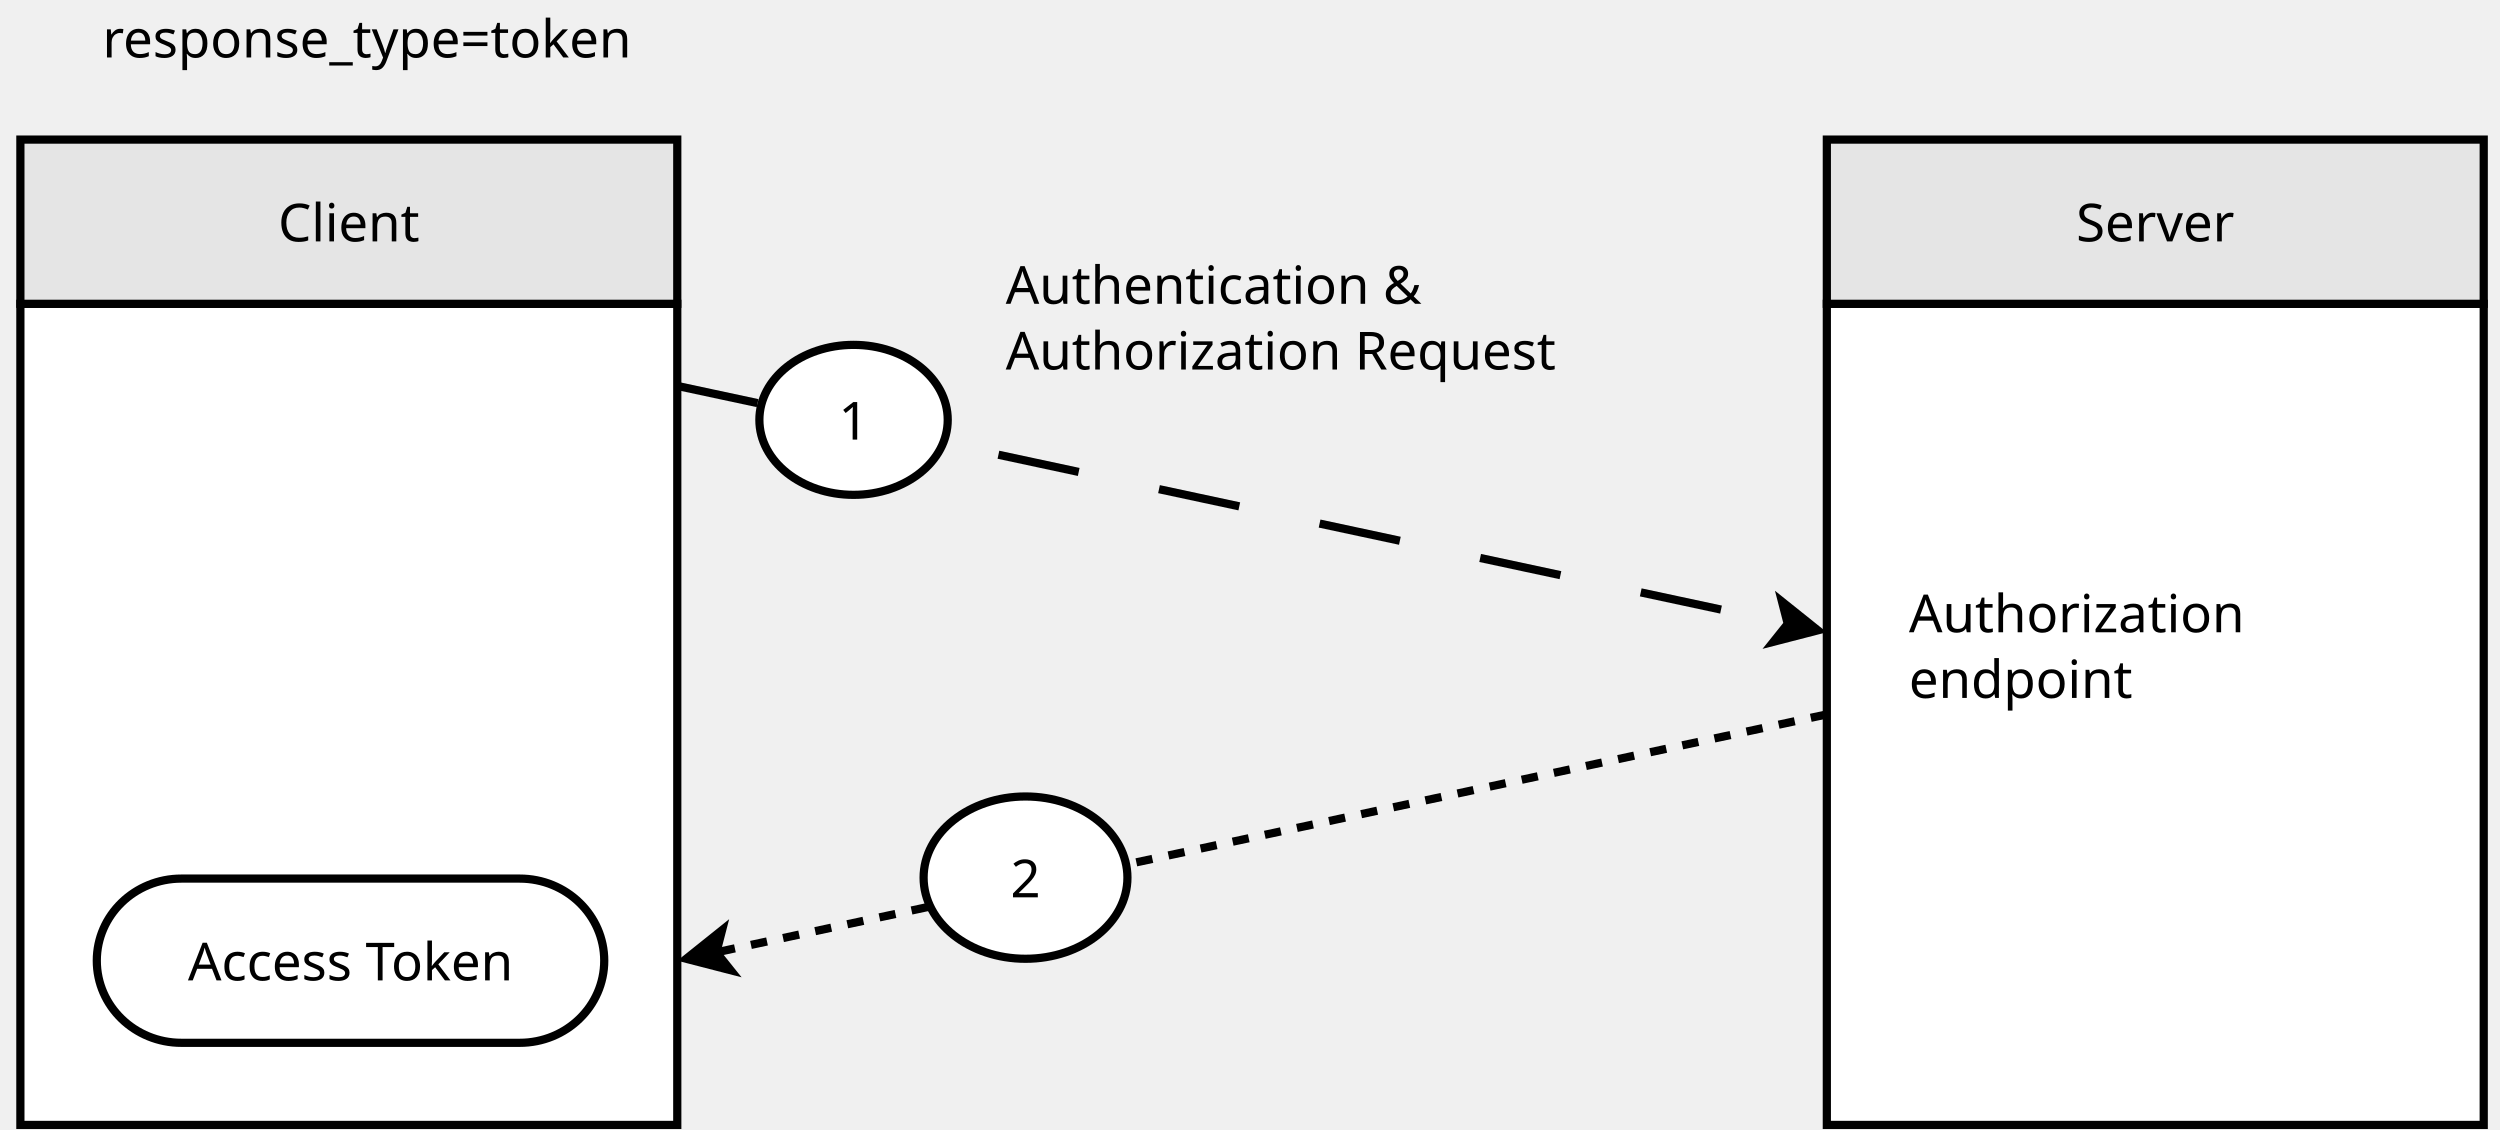
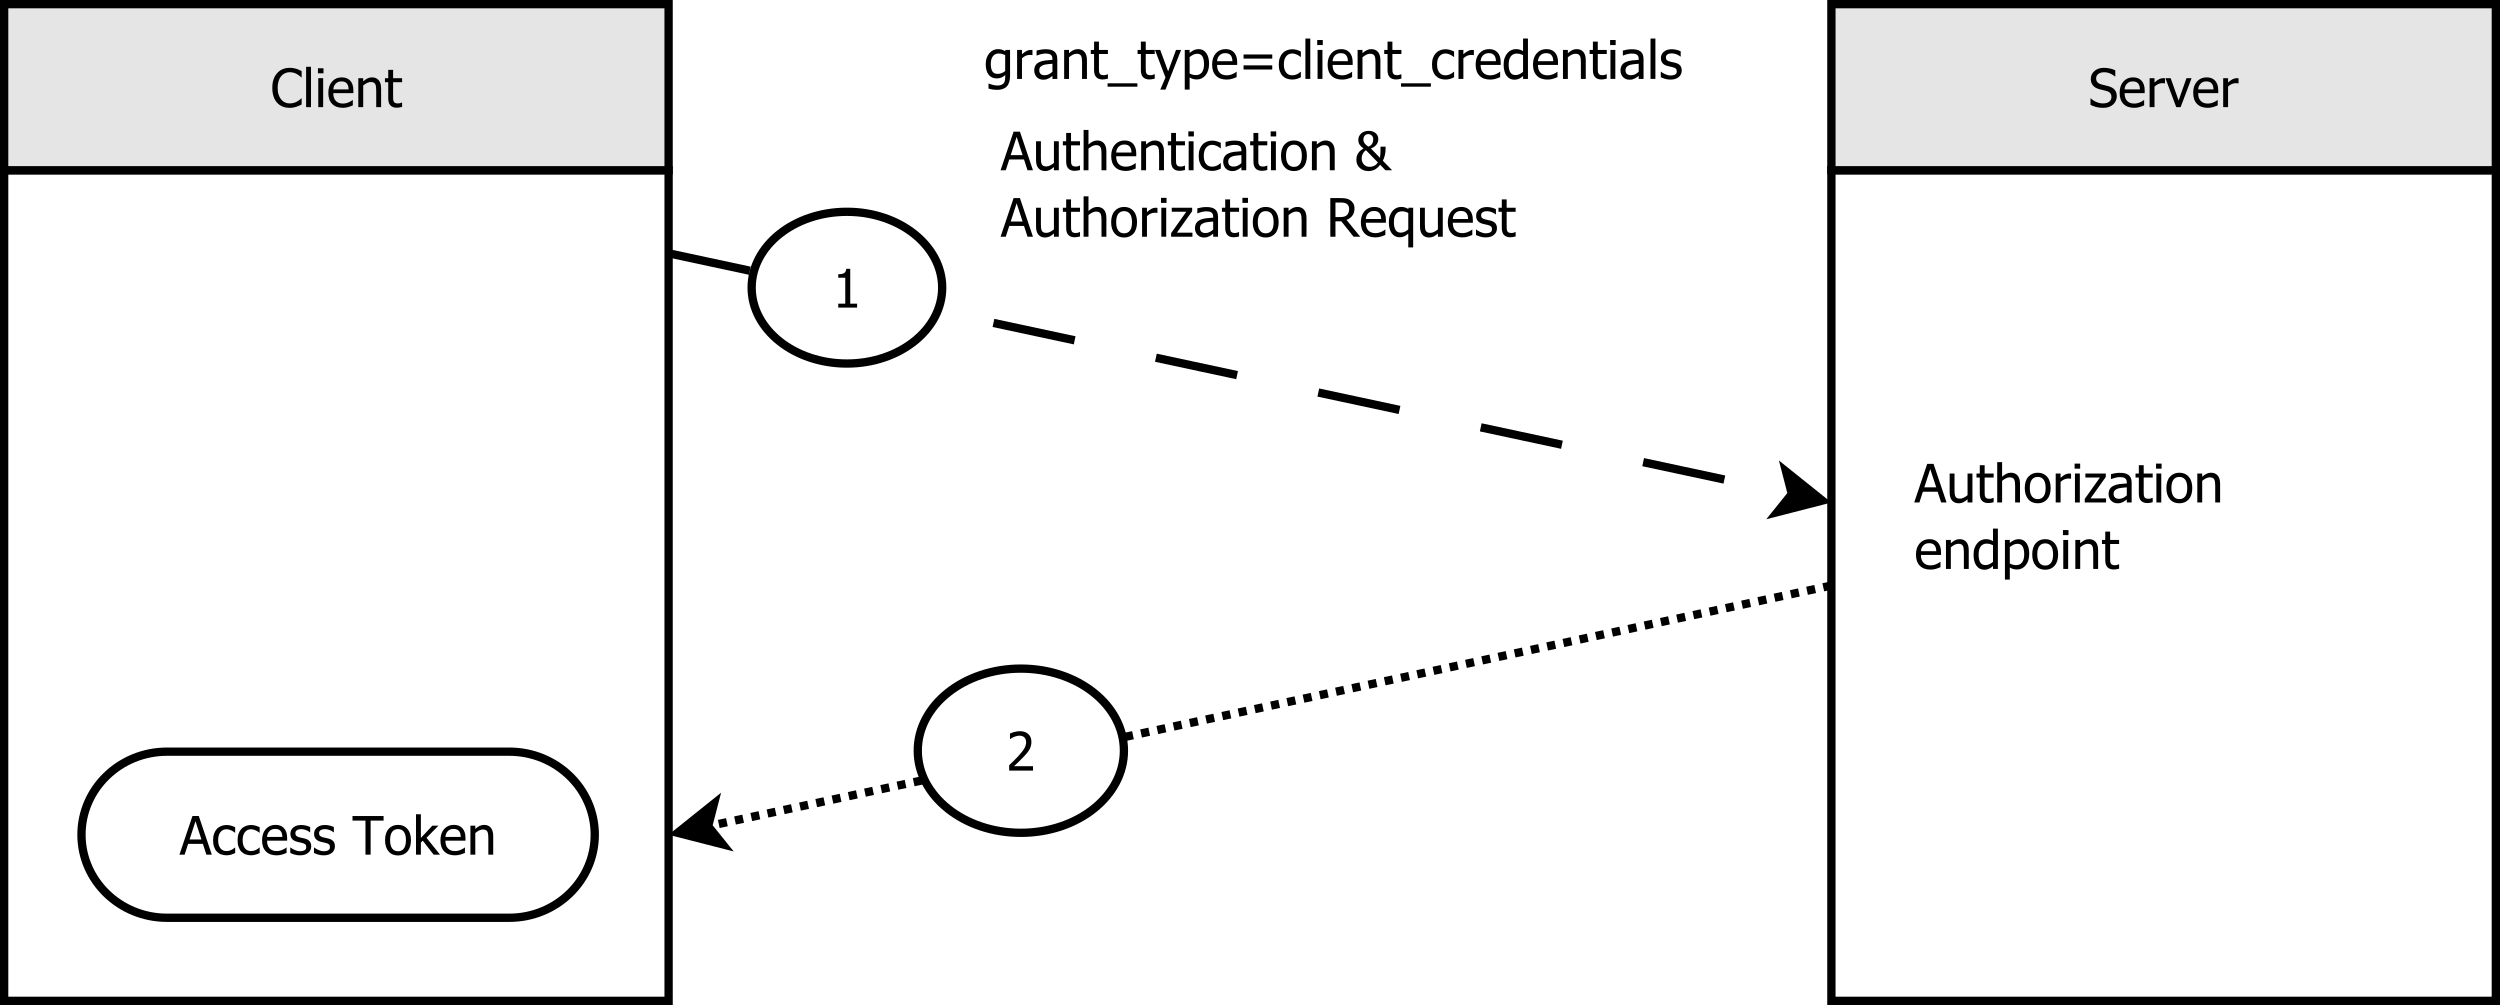
- <svg xmlns="http://www.w3.org/2000/svg" width="31cm" height="14cm" viewBox="-2 46 603 275">
-   <g>
-     <rect style="fill: #ffffff" x="440" y="120" width="160" height="200" />
-     <rect style="fill: none; fill-opacity:0; stroke-width: 2; stroke: #000000" x="440" y="120" width="160" height="200" />
+ <svg xmlns="http://www.w3.org/2000/svg" xmlns:xlink="http://www.w3.org/1999/xlink" width="602pt" height="242pt" viewBox="0 0 602 242" version="1.1">
+   <defs>
+     <g>
+       <symbol overflow="visible" id="glyph0-0">
+         <path style="stroke:none;" d="M 4.578 0.168 C 3.969 0.164 3.41 0.066 2.902 -0.137 C 2.387 -0.34 1.949 -0.645 1.582 -1.051 C 1.207 -1.449 0.918 -1.953 0.719 -2.562 C 0.512 -3.164 0.41 -3.859 0.414 -4.641 C 0.41 -5.418 0.508 -6.094 0.707 -6.676 C 0.902 -7.254 1.191 -7.758 1.574 -8.188 C 1.941 -8.602 2.379 -8.922 2.891 -9.141 C 3.395 -9.359 3.965 -9.469 4.598 -9.469 C 4.906 -9.469 5.199 -9.445 5.473 -9.398 C 5.746 -9.352 6 -9.293 6.234 -9.227 C 6.434 -9.16 6.637 -9.082 6.848 -8.992 C 7.055 -8.895 7.262 -8.793 7.473 -8.684 L 7.473 -7.191 L 7.371 -7.191 C 7.262 -7.285 7.121 -7.406 6.949 -7.551 C 6.777 -7.691 6.57 -7.832 6.328 -7.969 C 6.09 -8.098 5.828 -8.203 5.551 -8.289 C 5.27 -8.371 4.949 -8.414 4.586 -8.414 C 4.188 -8.414 3.812 -8.332 3.461 -8.168 C 3.105 -8.004 2.797 -7.766 2.531 -7.453 C 2.266 -7.133 2.059 -6.734 1.918 -6.258 C 1.77 -5.777 1.699 -5.238 1.699 -4.641 C 1.699 -4 1.773 -3.449 1.93 -2.992 C 2.078 -2.531 2.289 -2.145 2.562 -1.832 C 2.816 -1.52 3.121 -1.285 3.473 -1.133 C 3.82 -0.973 4.191 -0.895 4.586 -0.898 C 4.941 -0.895 5.273 -0.938 5.578 -1.027 C 5.883 -1.113 6.152 -1.227 6.391 -1.363 C 6.617 -1.488 6.816 -1.621 6.984 -1.758 C 7.148 -1.891 7.277 -2.004 7.379 -2.105 L 7.473 -2.105 L 7.473 -0.633 C 7.262 -0.535 7.07 -0.441 6.891 -0.355 C 6.711 -0.266 6.492 -0.18 6.234 -0.102 C 5.961 -0.012 5.707 0.051 5.48 0.098 C 5.246 0.141 4.945 0.164 4.578 0.168 Z M 4.578 0.168 " />
+       </symbol>
+       <symbol overflow="visible" id="glyph0-1">
+         <path style="stroke:none;" d="M 2.051 0 L 0.875 0 L 0.875 -9.719 L 2.051 -9.719 Z M 2.051 0 " />
+       </symbol>
+       <symbol overflow="visible" id="glyph0-2">
+         <path style="stroke:none;" d="M 2.051 0 L 0.875 0 L 0.875 -6.977 L 2.051 -6.977 Z M 2.129 -8.145 L 0.793 -8.145 L 0.793 -9.363 L 2.129 -9.363 Z M 2.129 -8.145 " />
+       </symbol>
+       <symbol overflow="visible" id="glyph0-3">
+         <path style="stroke:none;" d="M 3.879 0.164 C 2.766 0.164 1.902 -0.148 1.289 -0.777 C 0.672 -1.402 0.363 -2.293 0.367 -3.449 C 0.363 -4.582 0.66 -5.484 1.262 -6.16 C 1.855 -6.832 2.637 -7.172 3.598 -7.172 C 4.027 -7.172 4.41 -7.109 4.746 -6.984 C 5.078 -6.859 5.367 -6.664 5.621 -6.398 C 5.867 -6.129 6.059 -5.801 6.195 -5.418 C 6.328 -5.031 6.398 -4.559 6.398 -4.004 L 6.398 -3.367 L 1.562 -3.367 C 1.559 -2.551 1.762 -1.93 2.172 -1.504 C 2.578 -1.074 3.145 -0.859 3.867 -0.863 C 4.125 -0.859 4.375 -0.891 4.625 -0.949 C 4.867 -1.004 5.094 -1.078 5.297 -1.176 C 5.508 -1.266 5.688 -1.355 5.836 -1.449 C 5.98 -1.535 6.098 -1.621 6.195 -1.707 L 6.266 -1.707 L 6.266 -0.426 C 6.125 -0.367 5.953 -0.301 5.75 -0.223 C 5.543 -0.141 5.363 -0.074 5.203 -0.031 C 4.973 0.031 4.766 0.074 4.582 0.113 C 4.395 0.145 4.16 0.164 3.879 0.164 Z M 5.254 -4.266 C 5.242 -4.582 5.203 -4.855 5.141 -5.086 C 5.07 -5.312 4.977 -5.504 4.855 -5.664 C 4.715 -5.84 4.539 -5.973 4.324 -6.066 C 4.109 -6.152 3.844 -6.199 3.531 -6.203 C 3.215 -6.199 2.949 -6.152 2.734 -6.062 C 2.512 -5.965 2.312 -5.828 2.137 -5.652 C 1.961 -5.469 1.828 -5.266 1.734 -5.043 C 1.641 -4.82 1.582 -4.562 1.562 -4.266 Z M 5.254 -4.266 " />
+       </symbol>
+       <symbol overflow="visible" id="glyph0-4">
+         <path style="stroke:none;" d="M 6.336 0 L 5.16 0 L 5.16 -3.973 C 5.156 -4.293 5.141 -4.59 5.113 -4.867 C 5.078 -5.145 5.02 -5.367 4.934 -5.535 C 4.84 -5.707 4.707 -5.836 4.535 -5.926 C 4.363 -6.008 4.129 -6.051 3.836 -6.055 C 3.543 -6.051 3.242 -5.973 2.934 -5.82 C 2.621 -5.66 2.316 -5.457 2.023 -5.211 L 2.023 0 L 0.848 0 L 0.848 -6.977 L 2.023 -6.977 L 2.023 -6.203 C 2.367 -6.512 2.715 -6.75 3.059 -6.922 C 3.402 -7.086 3.762 -7.172 4.141 -7.172 C 4.824 -7.172 5.363 -6.945 5.754 -6.492 C 6.141 -6.039 6.332 -5.383 6.336 -4.527 Z M 6.336 0 " />
+       </symbol>
+       <symbol overflow="visible" id="glyph0-5">
+         <path style="stroke:none;" d="M 2.961 0.137 C 2.316 0.133 1.816 -0.047 1.461 -0.41 C 1.102 -0.773 0.926 -1.348 0.926 -2.137 L 0.926 -6.004 L 0.133 -6.004 L 0.133 -6.977 L 0.926 -6.977 L 0.926 -8.984 L 2.098 -8.984 L 2.098 -6.977 L 4.262 -6.977 L 4.262 -6.004 L 2.098 -6.004 L 2.098 -2.688 C 2.098 -2.332 2.102 -2.059 2.117 -1.867 C 2.125 -1.676 2.176 -1.496 2.262 -1.332 C 2.332 -1.184 2.445 -1.074 2.605 -1.004 C 2.762 -0.926 2.977 -0.891 3.25 -0.895 C 3.438 -0.891 3.621 -0.918 3.805 -0.977 C 3.98 -1.031 4.109 -1.078 4.191 -1.117 L 4.262 -1.117 L 4.262 -0.062 C 4.035 0 3.812 0.047 3.59 0.082 C 3.359 0.117 3.148 0.133 2.961 0.137 Z M 2.961 0.137 " />
+       </symbol>
+       <symbol overflow="visible" id="glyph0-6">
+         <path style="stroke:none;" d="M -0.062 0 L 3.074 -9.301 L 4.598 -9.301 L 7.734 0 L 6.426 0 L 5.586 -2.598 L 2.031 -2.598 L 1.188 0 Z M 5.242 -3.652 L 3.805 -8.039 L 2.375 -3.652 Z M 5.242 -3.652 " />
+       </symbol>
+       <symbol overflow="visible" id="glyph0-7">
+         <path style="stroke:none;" d="M 6.285 0 L 5.109 0 L 5.109 -0.773 C 4.746 -0.457 4.402 -0.215 4.078 -0.051 C 3.75 0.113 3.387 0.191 2.992 0.195 C 2.684 0.191 2.398 0.141 2.133 0.043 C 1.863 -0.059 1.629 -0.211 1.43 -0.43 C 1.227 -0.641 1.07 -0.914 0.965 -1.246 C 0.852 -1.574 0.797 -1.977 0.801 -2.449 L 0.801 -6.977 L 1.973 -6.977 L 1.973 -3.004 C 1.969 -2.633 1.98 -2.324 2.012 -2.082 C 2.035 -1.836 2.098 -1.625 2.199 -1.441 C 2.293 -1.262 2.426 -1.129 2.59 -1.051 C 2.754 -0.965 2.988 -0.926 3.297 -0.926 C 3.582 -0.926 3.887 -1.004 4.215 -1.168 C 4.535 -1.324 4.836 -1.527 5.109 -1.77 L 5.109 -6.977 L 6.285 -6.977 Z M 6.285 0 " />
+       </symbol>
+       <symbol overflow="visible" id="glyph0-8">
+         <path style="stroke:none;" d="M 6.336 0 L 5.16 0 L 5.16 -3.973 C 5.156 -4.293 5.141 -4.59 5.113 -4.867 C 5.078 -5.145 5.02 -5.367 4.934 -5.535 C 4.84 -5.707 4.707 -5.836 4.535 -5.926 C 4.363 -6.008 4.129 -6.051 3.836 -6.055 C 3.543 -6.051 3.242 -5.973 2.934 -5.82 C 2.621 -5.66 2.316 -5.457 2.023 -5.211 L 2.023 0 L 0.848 0 L 0.848 -9.719 L 2.023 -9.719 L 2.023 -6.203 C 2.367 -6.512 2.715 -6.75 3.059 -6.922 C 3.402 -7.086 3.762 -7.172 4.141 -7.172 C 4.824 -7.172 5.363 -6.945 5.754 -6.492 C 6.141 -6.039 6.332 -5.383 6.336 -4.527 Z M 6.336 0 " />
+       </symbol>
+       <symbol overflow="visible" id="glyph0-9">
+         <path style="stroke:none;" d="M 3.621 0.156 C 3.145 0.152 2.703 0.082 2.305 -0.066 C 1.902 -0.211 1.559 -0.438 1.273 -0.738 C 0.984 -1.035 0.762 -1.41 0.605 -1.871 C 0.441 -2.324 0.363 -2.863 0.367 -3.48 C 0.363 -4.09 0.445 -4.617 0.613 -5.066 C 0.777 -5.508 0.996 -5.883 1.273 -6.191 C 1.547 -6.492 1.891 -6.727 2.301 -6.891 C 2.711 -7.055 3.152 -7.137 3.621 -7.141 C 4.004 -7.137 4.371 -7.082 4.73 -6.977 C 5.082 -6.867 5.402 -6.742 5.684 -6.602 L 5.684 -5.285 L 5.617 -5.285 C 5.531 -5.355 5.422 -5.434 5.293 -5.527 C 5.16 -5.613 5.004 -5.707 4.816 -5.809 C 4.652 -5.887 4.461 -5.961 4.242 -6.027 C 4.02 -6.086 3.805 -6.117 3.605 -6.121 C 2.992 -6.117 2.504 -5.887 2.137 -5.43 C 1.766 -4.969 1.582 -4.32 1.586 -3.48 C 1.582 -2.652 1.762 -2.008 2.121 -1.551 C 2.477 -1.09 2.969 -0.859 3.605 -0.863 C 3.984 -0.859 4.348 -0.938 4.695 -1.098 C 5.039 -1.254 5.348 -1.461 5.617 -1.711 L 5.684 -1.711 L 5.684 -0.395 C 5.566 -0.336 5.418 -0.27 5.246 -0.195 C 5.066 -0.117 4.91 -0.062 4.773 -0.023 C 4.57 0.031 4.391 0.074 4.234 0.109 C 4.074 0.137 3.871 0.152 3.621 0.156 Z M 3.621 0.156 " />
+       </symbol>
+       <symbol overflow="visible" id="glyph0-10">
+         <path style="stroke:none;" d="M 4.746 -1.719 L 4.746 -3.652 C 4.465 -3.625 4.109 -3.594 3.688 -3.551 C 3.258 -3.504 2.914 -3.441 2.656 -3.367 C 2.34 -3.27 2.082 -3.121 1.879 -2.926 C 1.672 -2.723 1.57 -2.449 1.574 -2.098 C 1.57 -1.699 1.684 -1.395 1.91 -1.191 C 2.137 -0.984 2.465 -0.883 2.898 -0.887 C 3.266 -0.883 3.602 -0.965 3.902 -1.125 C 4.203 -1.285 4.484 -1.48 4.746 -1.719 Z M 4.746 -0.742 C 4.652 -0.668 4.523 -0.57 4.363 -0.445 C 4.199 -0.32 4.043 -0.219 3.898 -0.145 C 3.688 -0.035 3.488 0.047 3.293 0.105 C 3.098 0.164 2.824 0.191 2.48 0.195 C 2.191 0.191 1.918 0.137 1.66 0.031 C 1.398 -0.078 1.172 -0.227 0.98 -0.426 C 0.789 -0.613 0.641 -0.848 0.531 -1.133 C 0.418 -1.41 0.363 -1.707 0.363 -2.023 C 0.363 -2.504 0.465 -2.918 0.668 -3.258 C 0.871 -3.594 1.191 -3.863 1.637 -4.066 C 2.023 -4.246 2.488 -4.367 3.023 -4.438 C 3.555 -4.504 4.129 -4.555 4.746 -4.59 L 4.746 -4.816 C 4.746 -5.09 4.703 -5.309 4.621 -5.48 C 4.535 -5.645 4.418 -5.777 4.273 -5.871 C 4.117 -5.965 3.934 -6.027 3.723 -6.062 C 3.504 -6.09 3.281 -6.105 3.055 -6.109 C 2.781 -6.105 2.465 -6.066 2.098 -5.988 C 1.73 -5.906 1.363 -5.785 1 -5.633 L 0.93 -5.633 L 0.93 -6.828 C 1.145 -6.887 1.453 -6.957 1.859 -7.031 C 2.262 -7.105 2.664 -7.141 3.062 -7.145 C 3.535 -7.141 3.938 -7.105 4.27 -7.031 C 4.598 -6.957 4.895 -6.82 5.16 -6.629 C 5.41 -6.434 5.598 -6.188 5.727 -5.883 C 5.848 -5.578 5.91 -5.207 5.914 -4.773 L 5.914 0 L 4.746 0 Z M 4.746 -0.742 " />
+       </symbol>
+       <symbol overflow="visible" id="glyph0-11">
+         <path style="stroke:none;" d="M 6.59 -3.484 C 6.586 -2.309 6.301 -1.402 5.738 -0.762 C 5.168 -0.125 4.418 0.191 3.48 0.195 C 2.508 0.191 1.742 -0.133 1.188 -0.793 C 0.629 -1.449 0.352 -2.348 0.355 -3.484 C 0.352 -4.648 0.637 -5.555 1.215 -6.203 C 1.785 -6.848 2.543 -7.172 3.48 -7.172 C 4.418 -7.172 5.168 -6.848 5.738 -6.207 C 6.301 -5.559 6.586 -4.652 6.59 -3.484 Z M 5.379 -3.484 C 5.379 -4.387 5.211 -5.059 4.883 -5.5 C 4.551 -5.938 4.086 -6.156 3.48 -6.16 C 2.867 -6.156 2.395 -5.938 2.062 -5.5 C 1.73 -5.059 1.562 -4.387 1.566 -3.484 C 1.562 -2.605 1.73 -1.941 2.062 -1.492 C 2.395 -1.039 2.867 -0.812 3.48 -0.816 C 4.082 -0.812 4.547 -1.035 4.883 -1.48 C 5.211 -1.922 5.379 -2.59 5.379 -3.484 Z M 5.379 -3.484 " />
+       </symbol>
+       <symbol overflow="visible" id="glyph0-12">
+         <path style="stroke:none;" d="" />
+       </symbol>
+       <symbol overflow="visible" id="glyph0-13">
+         <path style="stroke:none;" d="M 9.027 0 L 7.426 0 L 6.152 -1.332 C 5.727 -0.785 5.289 -0.395 4.844 -0.16 C 4.395 0.078 3.887 0.191 3.324 0.195 C 2.48 0.191 1.785 -0.059 1.238 -0.562 C 0.688 -1.07 0.414 -1.734 0.418 -2.555 C 0.414 -2.914 0.465 -3.23 0.566 -3.512 C 0.664 -3.785 0.797 -4.039 0.969 -4.266 C 1.125 -4.48 1.312 -4.668 1.527 -4.836 C 1.738 -5 1.941 -5.145 2.141 -5.266 C 1.719 -5.547 1.406 -5.844 1.199 -6.16 C 0.988 -6.469 0.883 -6.863 0.887 -7.34 C 0.883 -7.633 0.941 -7.906 1.062 -8.16 C 1.18 -8.41 1.336 -8.633 1.531 -8.828 C 1.727 -9.02 1.988 -9.18 2.309 -9.309 C 2.625 -9.43 2.973 -9.492 3.355 -9.496 C 4.043 -9.492 4.605 -9.309 5.047 -8.949 C 5.48 -8.582 5.699 -8.121 5.703 -7.566 C 5.699 -7.355 5.676 -7.145 5.625 -6.93 C 5.57 -6.707 5.473 -6.496 5.34 -6.297 C 5.199 -6.09 5.02 -5.898 4.797 -5.723 C 4.574 -5.539 4.277 -5.383 3.91 -5.254 L 6.109 -2.992 C 6.164 -3.332 6.199 -3.703 6.215 -4.105 C 6.227 -4.508 6.234 -5.031 6.234 -5.68 L 7.453 -5.68 L 7.453 -5.078 C 7.453 -4.676 7.398 -4.227 7.297 -3.727 C 7.191 -3.223 7.027 -2.746 6.797 -2.297 Z M 5.609 -1.879 L 2.734 -4.824 C 2.629 -4.754 2.523 -4.676 2.422 -4.586 C 2.312 -4.492 2.199 -4.355 2.082 -4.172 C 1.977 -4.023 1.887 -3.832 1.812 -3.602 C 1.734 -3.363 1.699 -3.113 1.699 -2.855 C 1.699 -2.262 1.875 -1.777 2.227 -1.395 C 2.578 -1.012 3.051 -0.82 3.652 -0.824 C 4.051 -0.82 4.414 -0.906 4.734 -1.078 C 5.055 -1.246 5.344 -1.512 5.609 -1.879 Z M 3.324 -5.695 C 3.551 -5.773 3.742 -5.879 3.898 -6.016 C 4.047 -6.145 4.168 -6.289 4.254 -6.453 C 4.328 -6.594 4.383 -6.75 4.422 -6.914 C 4.457 -7.078 4.477 -7.254 4.48 -7.441 C 4.477 -7.844 4.359 -8.152 4.125 -8.375 C 3.891 -8.594 3.617 -8.707 3.305 -8.707 C 2.934 -8.707 2.641 -8.582 2.43 -8.332 C 2.215 -8.082 2.109 -7.77 2.113 -7.395 C 2.109 -7.227 2.125 -7.082 2.156 -6.965 C 2.188 -6.844 2.254 -6.707 2.355 -6.551 C 2.441 -6.422 2.562 -6.285 2.719 -6.141 C 2.875 -5.992 3.074 -5.844 3.324 -5.695 Z M 3.324 -5.695 " />
+       </symbol>
+       <symbol overflow="visible" id="glyph0-14">
+         <path style="stroke:none;" d="M 4.547 -5.715 L 4.484 -5.715 C 4.395 -5.738 4.305 -5.754 4.207 -5.762 C 4.105 -5.766 3.988 -5.77 3.855 -5.773 C 3.535 -5.77 3.219 -5.703 2.91 -5.566 C 2.594 -5.426 2.297 -5.219 2.023 -4.953 L 2.023 0 L 0.848 0 L 0.848 -6.977 L 2.023 -6.977 L 2.023 -5.941 C 2.449 -6.316 2.824 -6.582 3.145 -6.742 C 3.461 -6.895 3.77 -6.973 4.074 -6.977 C 4.191 -6.973 4.281 -6.969 4.344 -6.965 C 4.398 -6.957 4.469 -6.949 4.547 -6.941 Z M 4.547 -5.715 " />
+       </symbol>
+       <symbol overflow="visible" id="glyph0-15">
+         <path style="stroke:none;" d="M 5.434 0 L 0.305 0 L 0.305 -0.867 L 3.953 -6.008 L 0.457 -6.008 L 0.457 -6.977 L 5.367 -6.977 L 5.367 -6.141 L 1.699 -0.98 L 5.434 -0.98 Z M 5.434 0 " />
+       </symbol>
+       <symbol overflow="visible" id="glyph0-16">
+         <path style="stroke:none;" d="M 8.145 0 L 6.539 0 L 3.59 -3.699 L 2.18 -3.699 L 2.18 0 L 0.941 0 L 0.941 -9.301 L 3.344 -9.301 C 3.871 -9.297 4.316 -9.27 4.68 -9.211 C 5.039 -9.152 5.383 -9.016 5.711 -8.809 C 6.031 -8.598 6.289 -8.328 6.48 -8 C 6.668 -7.668 6.762 -7.262 6.766 -6.777 C 6.762 -6.094 6.59 -5.523 6.246 -5.066 C 5.898 -4.605 5.426 -4.266 4.836 -4.047 Z M 5.473 -6.684 C 5.473 -6.953 5.422 -7.195 5.328 -7.406 C 5.227 -7.617 5.082 -7.789 4.887 -7.922 C 4.707 -8.035 4.5 -8.113 4.27 -8.164 C 4.035 -8.211 3.746 -8.238 3.406 -8.238 L 2.18 -8.238 L 2.18 -4.73 L 3.266 -4.73 C 3.617 -4.727 3.938 -4.758 4.223 -4.824 C 4.504 -4.883 4.746 -5.012 4.949 -5.211 C 5.125 -5.383 5.258 -5.59 5.344 -5.832 C 5.43 -6.07 5.473 -6.355 5.473 -6.684 Z M 5.473 -6.684 " />
+       </symbol>
+       <symbol overflow="visible" id="glyph0-17">
+         <path style="stroke:none;" d="M 6.223 2.574 L 5.047 2.574 L 5.047 -0.762 C 4.703 -0.449 4.371 -0.219 4.047 -0.078 C 3.719 0.066 3.359 0.133 2.969 0.137 C 2.176 0.133 1.543 -0.18 1.074 -0.816 C 0.598 -1.449 0.363 -2.336 0.367 -3.469 C 0.363 -4.066 0.445 -4.594 0.613 -5.055 C 0.777 -5.512 0.996 -5.898 1.27 -6.215 C 1.523 -6.516 1.832 -6.75 2.191 -6.922 C 2.551 -7.086 2.922 -7.172 3.312 -7.172 C 3.664 -7.172 3.977 -7.129 4.242 -7.047 C 4.504 -6.961 4.77 -6.836 5.047 -6.676 L 5.121 -6.977 L 6.223 -6.977 Z M 5.047 -1.75 L 5.047 -5.723 C 4.75 -5.867 4.488 -5.969 4.254 -6.027 C 4.02 -6.086 3.77 -6.117 3.504 -6.117 C 2.887 -6.117 2.41 -5.891 2.078 -5.445 C 1.746 -4.996 1.582 -4.355 1.582 -3.523 C 1.582 -2.703 1.715 -2.074 1.98 -1.637 C 2.246 -1.195 2.66 -0.977 3.223 -0.98 C 3.551 -0.977 3.871 -1.047 4.184 -1.191 C 4.496 -1.332 4.781 -1.52 5.047 -1.75 Z M 5.047 -1.75 " />
+       </symbol>
+       <symbol overflow="visible" id="glyph0-18">
+         <path style="stroke:none;" d="M 2.734 0.168 C 2.266 0.164 1.828 0.105 1.426 -0.02 C 1.016 -0.141 0.68 -0.273 0.418 -0.418 L 0.418 -1.738 L 0.48 -1.738 C 0.582 -1.656 0.699 -1.566 0.832 -1.473 C 0.965 -1.375 1.145 -1.277 1.375 -1.176 C 1.574 -1.078 1.793 -0.996 2.031 -0.93 C 2.27 -0.855 2.52 -0.82 2.781 -0.824 C 2.965 -0.82 3.164 -0.844 3.379 -0.891 C 3.59 -0.934 3.75 -0.988 3.855 -1.055 C 4 -1.148 4.102 -1.25 4.168 -1.359 C 4.23 -1.469 4.266 -1.629 4.266 -1.848 C 4.266 -2.121 4.188 -2.332 4.035 -2.477 C 3.883 -2.617 3.613 -2.738 3.23 -2.836 C 3.074 -2.871 2.879 -2.914 2.641 -2.965 C 2.398 -3.016 2.176 -3.07 1.973 -3.129 C 1.438 -3.281 1.051 -3.52 0.812 -3.844 C 0.566 -4.164 0.445 -4.555 0.449 -5.016 C 0.445 -5.645 0.684 -6.156 1.16 -6.551 C 1.637 -6.945 2.266 -7.141 3.055 -7.145 C 3.438 -7.141 3.828 -7.094 4.223 -7 C 4.609 -6.902 4.938 -6.781 5.211 -6.641 L 5.211 -5.383 L 5.148 -5.383 C 4.848 -5.621 4.512 -5.809 4.145 -5.945 C 3.77 -6.082 3.398 -6.152 3.031 -6.152 C 2.641 -6.152 2.312 -6.07 2.047 -5.906 C 1.777 -5.742 1.645 -5.496 1.648 -5.172 C 1.645 -4.879 1.727 -4.66 1.887 -4.52 C 2.043 -4.371 2.297 -4.254 2.648 -4.168 C 2.82 -4.117 3.012 -4.074 3.23 -4.031 C 3.441 -3.984 3.668 -3.934 3.91 -3.879 C 4.422 -3.746 4.812 -3.531 5.074 -3.234 C 5.332 -2.934 5.461 -2.523 5.465 -2.012 C 5.461 -1.707 5.402 -1.422 5.285 -1.156 C 5.168 -0.883 4.992 -0.656 4.766 -0.469 C 4.512 -0.258 4.23 -0.102 3.918 0.004 C 3.602 0.109 3.207 0.164 2.734 0.168 Z M 2.734 0.168 " />
+       </symbol>
+       <symbol overflow="visible" id="glyph0-19">
+         <path style="stroke:none;" d="M 5.945 0 L 1.41 0 L 1.41 -0.949 L 3.098 -0.949 L 3.098 -7.184 L 1.41 -7.184 L 1.41 -8.031 C 2.047 -8.027 2.516 -8.117 2.82 -8.305 C 3.117 -8.484 3.289 -8.828 3.328 -9.332 L 4.297 -9.332 L 4.297 -0.949 L 5.945 -0.949 Z M 5.945 0 " />
+       </symbol>
+       <symbol overflow="visible" id="glyph0-20">
+         <path style="stroke:none;" d="M 6.422 0 L 0.68 0 L 0.68 -1.305 C 1.094 -1.695 1.48 -2.07 1.848 -2.43 C 2.211 -2.785 2.57 -3.156 2.922 -3.547 C 3.629 -4.32 4.113 -4.945 4.371 -5.418 C 4.629 -5.883 4.758 -6.367 4.762 -6.871 C 4.758 -7.125 4.715 -7.352 4.637 -7.551 C 4.551 -7.742 4.441 -7.906 4.305 -8.039 C 4.156 -8.164 3.988 -8.258 3.797 -8.32 C 3.605 -8.383 3.395 -8.414 3.168 -8.414 C 2.945 -8.414 2.723 -8.383 2.496 -8.328 C 2.27 -8.27 2.051 -8.203 1.844 -8.121 C 1.668 -8.051 1.5 -7.965 1.336 -7.863 C 1.172 -7.762 1.039 -7.676 0.941 -7.609 L 0.875 -7.609 L 0.875 -8.934 C 1.129 -9.059 1.488 -9.184 1.949 -9.309 C 2.406 -9.43 2.844 -9.492 3.262 -9.496 C 4.125 -9.492 4.805 -9.262 5.297 -8.805 C 5.789 -8.34 6.035 -7.715 6.035 -6.934 C 6.035 -6.566 5.992 -6.23 5.906 -5.926 C 5.82 -5.613 5.703 -5.328 5.555 -5.07 C 5.398 -4.797 5.211 -4.531 4.996 -4.266 C 4.777 -4 4.547 -3.738 4.309 -3.48 C 3.914 -3.055 3.48 -2.613 3 -2.156 C 2.52 -1.695 2.133 -1.332 1.848 -1.066 L 6.422 -1.066 Z M 6.422 0 " />
+       </symbol>
+       <symbol overflow="visible" id="glyph0-21">
+         <path style="stroke:none;" d="M 6.223 0 L 5.047 0 L 5.047 -0.711 C 4.859 -0.555 4.703 -0.43 4.57 -0.328 C 4.438 -0.227 4.281 -0.133 4.105 -0.055 C 3.938 0.023 3.766 0.082 3.586 0.129 C 3.406 0.172 3.195 0.191 2.961 0.195 C 2.578 0.191 2.227 0.117 1.906 -0.043 C 1.582 -0.199 1.309 -0.434 1.086 -0.738 C 0.852 -1.043 0.676 -1.422 0.555 -1.875 C 0.426 -2.328 0.363 -2.848 0.367 -3.438 C 0.363 -4.047 0.441 -4.574 0.605 -5.023 C 0.762 -5.469 0.98 -5.859 1.262 -6.195 C 1.512 -6.496 1.82 -6.734 2.184 -6.91 C 2.539 -7.082 2.918 -7.172 3.316 -7.172 C 3.664 -7.172 3.965 -7.133 4.227 -7.055 C 4.484 -6.977 4.758 -6.855 5.047 -6.695 L 5.047 -9.719 L 6.223 -9.719 Z M 5.047 -1.699 L 5.047 -5.723 C 4.75 -5.859 4.488 -5.957 4.262 -6.016 C 4.027 -6.066 3.777 -6.094 3.512 -6.098 C 2.902 -6.094 2.43 -5.867 2.094 -5.418 C 1.75 -4.965 1.582 -4.312 1.582 -3.461 C 1.582 -2.637 1.711 -2.008 1.973 -1.578 C 2.234 -1.141 2.656 -0.926 3.234 -0.926 C 3.543 -0.926 3.852 -0.992 4.168 -1.133 C 4.477 -1.27 4.77 -1.461 5.047 -1.699 Z M 5.047 -1.699 " />
+       </symbol>
+       <symbol overflow="visible" id="glyph0-22">
+         <path style="stroke:none;" d="M 6.703 -3.672 C 6.703 -2.508 6.422 -1.582 5.867 -0.895 C 5.309 -0.207 4.609 0.133 3.762 0.137 C 3.414 0.133 3.105 0.094 2.84 0.016 C 2.57 -0.062 2.297 -0.184 2.023 -0.352 L 2.023 2.574 L 0.848 2.574 L 0.848 -6.977 L 2.023 -6.977 L 2.023 -6.246 C 2.312 -6.508 2.637 -6.727 2.996 -6.906 C 3.348 -7.082 3.738 -7.172 4.16 -7.172 C 4.957 -7.172 5.578 -6.855 6.031 -6.223 C 6.477 -5.59 6.703 -4.738 6.703 -3.672 Z M 5.492 -3.543 C 5.488 -4.336 5.363 -4.953 5.109 -5.395 C 4.855 -5.832 4.441 -6.051 3.871 -6.055 C 3.539 -6.051 3.219 -5.977 2.906 -5.832 C 2.594 -5.68 2.297 -5.488 2.023 -5.258 L 2.023 -1.305 C 2.328 -1.152 2.594 -1.051 2.812 -1 C 3.031 -0.941 3.281 -0.914 3.566 -0.918 C 4.172 -0.914 4.645 -1.137 4.984 -1.586 C 5.32 -2.027 5.488 -2.68 5.492 -3.543 Z M 5.492 -3.543 " />
+       </symbol>
+       <symbol overflow="visible" id="glyph0-23">
+         <path style="stroke:none;" d="M 3.117 0 L 3.117 -8.203 L -0.008 -8.203 L -0.008 -9.301 L 7.477 -9.301 L 7.477 -8.203 L 4.355 -8.203 L 4.355 0 Z M 3.117 0 " />
+       </symbol>
+       <symbol overflow="visible" id="glyph0-24">
+         <path style="stroke:none;" d="M 6.633 0 L 5.09 0 L 2.484 -3.367 L 2.023 -2.918 L 2.023 0 L 0.848 0 L 0.848 -9.719 L 2.023 -9.719 L 2.023 -4.027 L 4.785 -6.977 L 6.246 -6.977 L 3.379 -4.059 Z M 6.633 0 " />
+       </symbol>
+       <symbol overflow="visible" id="glyph0-25">
+         <path style="stroke:none;" d="M 3.535 0.168 C 2.855 0.164 2.281 0.098 1.812 -0.039 C 1.336 -0.176 0.895 -0.348 0.48 -0.555 L 0.48 -2.105 L 0.57 -2.105 C 0.973 -1.719 1.434 -1.422 1.953 -1.215 C 2.469 -1 2.969 -0.895 3.449 -0.898 C 4.129 -0.895 4.645 -1.039 4.996 -1.324 C 5.344 -1.609 5.52 -1.984 5.523 -2.453 C 5.52 -2.824 5.426 -3.125 5.246 -3.359 C 5.059 -3.59 4.77 -3.766 4.371 -3.879 C 4.082 -3.961 3.82 -4.027 3.586 -4.086 C 3.348 -4.137 3.047 -4.211 2.691 -4.305 C 2.367 -4.387 2.082 -4.492 1.828 -4.621 C 1.574 -4.75 1.348 -4.918 1.156 -5.129 C 0.961 -5.328 0.812 -5.57 0.707 -5.848 C 0.602 -6.125 0.551 -6.445 0.551 -6.809 C 0.551 -7.559 0.844 -8.188 1.43 -8.703 C 2.016 -9.211 2.766 -9.469 3.68 -9.469 C 4.199 -9.469 4.691 -9.414 5.156 -9.312 C 5.617 -9.203 6.047 -9.059 6.445 -8.871 L 6.445 -7.391 L 6.352 -7.391 C 6.055 -7.656 5.676 -7.895 5.215 -8.098 C 4.754 -8.301 4.27 -8.402 3.762 -8.402 C 3.184 -8.402 2.719 -8.266 2.367 -8 C 2.012 -7.727 1.832 -7.375 1.836 -6.941 C 1.832 -6.543 1.938 -6.227 2.148 -5.996 C 2.355 -5.762 2.656 -5.594 3.055 -5.484 C 3.312 -5.414 3.633 -5.332 4.016 -5.242 C 4.391 -5.152 4.707 -5.07 4.961 -4.996 C 5.598 -4.797 6.066 -4.5 6.363 -4.109 C 6.66 -3.711 6.809 -3.227 6.809 -2.648 C 6.809 -2.285 6.734 -1.926 6.586 -1.574 C 6.438 -1.219 6.23 -0.918 5.965 -0.676 C 5.664 -0.402 5.324 -0.195 4.949 -0.051 C 4.57 0.094 4.098 0.164 3.535 0.168 Z M 3.535 0.168 " />
+       </symbol>
+       <symbol overflow="visible" id="glyph0-26">
+         <path style="stroke:none;" d="M 6.336 -6.977 L 3.703 0 L 2.648 0 L 0.039 -6.977 L 1.305 -6.977 L 3.219 -1.594 L 5.109 -6.977 Z M 6.336 -6.977 " />
+       </symbol>
+       <symbol overflow="visible" id="glyph0-27">
+         <path style="stroke:none;" d="M 5.047 -1.895 L 5.047 -5.723 C 4.75 -5.859 4.48 -5.961 4.238 -6.023 C 3.988 -6.086 3.742 -6.117 3.5 -6.117 C 2.898 -6.117 2.43 -5.898 2.094 -5.461 C 1.75 -5.023 1.582 -4.395 1.582 -3.578 C 1.582 -2.801 1.711 -2.211 1.969 -1.812 C 2.227 -1.406 2.648 -1.207 3.234 -1.207 C 3.539 -1.207 3.852 -1.266 4.176 -1.387 C 4.496 -1.504 4.785 -1.672 5.047 -1.895 Z M 1.098 1.117 C 1.176 1.148 1.293 1.191 1.449 1.25 C 1.598 1.305 1.773 1.359 1.973 1.41 C 2.188 1.461 2.387 1.504 2.57 1.543 C 2.754 1.574 2.953 1.594 3.172 1.594 C 3.531 1.594 3.84 1.543 4.094 1.449 C 4.344 1.348 4.539 1.215 4.684 1.051 C 4.816 0.875 4.91 0.676 4.965 0.453 C 5.016 0.227 5.043 -0.023 5.047 -0.312 L 5.047 -0.926 C 4.727 -0.648 4.418 -0.441 4.117 -0.312 C 3.809 -0.18 3.426 -0.117 2.973 -0.117 C 2.176 -0.117 1.543 -0.41 1.074 -1.004 C 0.598 -1.594 0.363 -2.445 0.367 -3.555 C 0.363 -4.129 0.445 -4.641 0.609 -5.094 C 0.773 -5.539 0.992 -5.922 1.27 -6.234 C 1.527 -6.531 1.836 -6.762 2.195 -6.926 C 2.551 -7.09 2.922 -7.172 3.312 -7.172 C 3.672 -7.172 3.984 -7.129 4.25 -7.043 C 4.512 -6.957 4.777 -6.832 5.047 -6.676 L 5.117 -6.977 L 6.223 -6.977 L 6.223 -0.793 C 6.223 0.391 5.961 1.254 5.445 1.809 C 4.926 2.359 4.137 2.637 3.078 2.641 C 2.734 2.637 2.387 2.609 2.031 2.559 C 1.676 2.504 1.344 2.434 1.035 2.344 L 1.035 1.117 Z M 1.098 1.117 " />
+       </symbol>
+       <symbol overflow="visible" id="glyph0-28">
+         <path style="stroke:none;" d="M 7.082 1.875 L -0.102 1.875 L -0.102 1.062 L 7.082 1.062 Z M 7.082 1.875 " />
+       </symbol>
+       <symbol overflow="visible" id="glyph0-29">
+         <path style="stroke:none;" d="M 6.336 -6.977 L 2.578 2.574 L 1.324 2.574 L 2.574 -0.336 L 0.039 -6.977 L 1.305 -6.977 L 3.211 -1.812 L 5.109 -6.977 Z M 6.336 -6.977 " />
+       </symbol>
+       <symbol overflow="visible" id="glyph0-30">
+         <path style="stroke:none;" d="M 8.109 -4.887 L 1.199 -4.887 L 1.199 -5.883 L 8.109 -5.883 Z M 8.109 -2.262 L 1.199 -2.262 L 1.199 -3.262 L 8.109 -3.262 Z M 8.109 -2.262 " />
+       </symbol>
+     </g>
+   </defs>
+   <g id="surface11114">
+     <rect x="0" y="0" width="602" height="242" style="fill:rgb(100%,100%,100%);fill-opacity:1;stroke:none;" />
+     <path style="fill-rule:evenodd;fill:rgb(100%,100%,100%);fill-opacity:1;stroke-width:0.1;stroke-linecap:butt;stroke-linejoin:miter;stroke:rgb(0%,0%,0%);stroke-opacity:1;stroke-miterlimit:10;" d="M 22 6 L 30 6 L 30 16 L 22 16 Z M 22 6 " transform="matrix(20,0,0,20,1,-79)" />
+     <path style="fill-rule:evenodd;fill:rgb(100%,100%,100%);fill-opacity:1;stroke-width:0.1;stroke-linecap:butt;stroke-linejoin:miter;stroke:rgb(0%,0%,0%);stroke-opacity:1;stroke-miterlimit:10;" d="M -0 6 L 8 6 L 8 16 L -0 16 Z M -0 6 " transform="matrix(20,0,0,20,1,-79)" />
+     <path style="fill-rule:evenodd;fill:rgb(89.804%,89.804%,89.804%);fill-opacity:1;stroke-width:0.1;stroke-linecap:butt;stroke-linejoin:miter;stroke:rgb(0%,0%,0%);stroke-opacity:1;stroke-miterlimit:10;" d="M -0 4 L 8 4 L 8 6 L -0 6 Z M -0 4 " transform="matrix(20,0,0,20,1,-79)" />
+     <g style="fill:rgb(0%,0%,0%);fill-opacity:1;">
+       <use xlink:href="#glyph0-0" x="65.16" y="25.801" />
+       <use xlink:href="#glyph0-1" x="72.836" y="25.801" />
+       <use xlink:href="#glyph0-2" x="75.766" y="25.801" />
+       <use xlink:href="#glyph0-3" x="78.695" y="25.801" />
+       <use xlink:href="#glyph0-4" x="85.434" y="25.801" />
+       <use xlink:href="#glyph0-5" x="92.562" y="25.801" />
+     </g>
+     <path style="fill:none;stroke-width:0.1;stroke-linecap:butt;stroke-linejoin:miter;stroke:rgb(0%,0%,0%);stroke-opacity:1;stroke-dasharray:1,1;stroke-miterlimit:10;" d="M 8 7 L 21.524 9.898 " transform="matrix(20,0,0,20,1,-79)" />
+     <path style="fill-rule:evenodd;fill:rgb(0%,0%,0%);fill-opacity:1;stroke-width:0.1;stroke-linecap:butt;stroke-linejoin:miter;stroke:rgb(0%,0%,0%);stroke-opacity:1;stroke-miterlimit:10;" d="M 21.891 9.977 L 21.349 10.116 L 21.524 9.898 L 21.454 9.627 Z M 21.891 9.977 " transform="matrix(20,0,0,20,1,-79)" />
+     <g style="fill:rgb(0%,0%,0%);fill-opacity:1;">
+       <use xlink:href="#glyph0-6" x="241" y="41" />
+       <use xlink:href="#glyph0-7" x="248.676" y="41" />
+       <use xlink:href="#glyph0-5" x="255.805" y="41" />
+       <use xlink:href="#glyph0-8" x="260.082" y="41" />
+       <use xlink:href="#glyph0-3" x="267.211" y="41" />
+       <use xlink:href="#glyph0-4" x="273.949" y="41" />
+       <use xlink:href="#glyph0-5" x="281.078" y="41" />
+       <use xlink:href="#glyph0-2" x="285.355" y="41" />
+       <use xlink:href="#glyph0-9" x="288.285" y="41" />
+       <use xlink:href="#glyph0-10" x="294.184" y="41" />
+       <use xlink:href="#glyph0-5" x="300.902" y="41" />
+       <use xlink:href="#glyph0-2" x="305.18" y="41" />
+       <use xlink:href="#glyph0-11" x="308.109" y="41" />
+       <use xlink:href="#glyph0-4" x="315.062" y="41" />
+       <use xlink:href="#glyph0-12" x="322.191" y="41" />
+       <use xlink:href="#glyph0-13" x="326.195" y="41" />
+     </g>
+     <g style="fill:rgb(0%,0%,0%);fill-opacity:1;">
+       <use xlink:href="#glyph0-6" x="241" y="57" />
+       <use xlink:href="#glyph0-7" x="248.676" y="57" />
+       <use xlink:href="#glyph0-5" x="255.805" y="57" />
+       <use xlink:href="#glyph0-8" x="260.082" y="57" />
+       <use xlink:href="#glyph0-11" x="267.211" y="57" />
+       <use xlink:href="#glyph0-14" x="274.164" y="57" />
+       <use xlink:href="#glyph0-2" x="278.773" y="57" />
+       <use xlink:href="#glyph0-15" x="281.703" y="57" />
+       <use xlink:href="#glyph0-10" x="287.387" y="57" />
+       <use xlink:href="#glyph0-5" x="294.105" y="57" />
+       <use xlink:href="#glyph0-2" x="298.383" y="57" />
+       <use xlink:href="#glyph0-11" x="301.312" y="57" />
+       <use xlink:href="#glyph0-4" x="308.266" y="57" />
+       <use xlink:href="#glyph0-12" x="315.395" y="57" />
+       <use xlink:href="#glyph0-16" x="319.398" y="57" />
+       <use xlink:href="#glyph0-3" x="327.328" y="57" />
+       <use xlink:href="#glyph0-17" x="334.066" y="57" />
+       <use xlink:href="#glyph0-7" x="341.137" y="57" />
+       <use xlink:href="#glyph0-3" x="348.266" y="57" />
+       <use xlink:href="#glyph0-18" x="355.004" y="57" />
+       <use xlink:href="#glyph0-5" x="360.707" y="57" />
+     </g>
+     <path style="fill-rule:evenodd;fill:rgb(100%,100%,100%);fill-opacity:1;stroke-width:0.1;stroke-linecap:butt;stroke-linejoin:miter;stroke:rgb(0%,0%,0%);stroke-opacity:1;stroke-miterlimit:10;" d="M 11.294 7.413 C 11.294 7.918 10.78 8.327 10.147 8.327 C 9.513 8.327 9 7.918 9 7.413 C 9 6.909 9.513 6.5 10.147 6.5 C 10.78 6.5 11.294 6.909 11.294 7.413 " transform="matrix(20,0,0,20,1,-79)" />
+     <g style="fill:rgb(0%,0%,0%);fill-opacity:1;">
+       <use xlink:href="#glyph0-19" x="200.441" y="74.066" />
+     </g>
+     <path style="fill:none;stroke-width:0.1;stroke-linecap:butt;stroke-linejoin:miter;stroke:rgb(0%,0%,0%);stroke-opacity:1;stroke-dasharray:0.1,0.1;stroke-miterlimit:10;" d="M 22 11 L 8.476 13.898 " transform="matrix(20,0,0,20,1,-79)" />
+     <path style="fill-rule:evenodd;fill:rgb(0%,0%,0%);fill-opacity:1;stroke-width:0.1;stroke-linecap:butt;stroke-linejoin:miter;stroke:rgb(0%,0%,0%);stroke-opacity:1;stroke-miterlimit:10;" d="M 8.109 13.977 L 8.546 13.627 L 8.476 13.898 L 8.651 14.116 Z M 8.109 13.977 " transform="matrix(20,0,0,20,1,-79)" />
+     <path style="fill-rule:evenodd;fill:rgb(100%,100%,100%);fill-opacity:1;stroke-width:0.1;stroke-linecap:butt;stroke-linejoin:miter;stroke:rgb(0%,0%,0%);stroke-opacity:1;stroke-miterlimit:10;" d="M 13.482 12.988 C 13.482 13.534 12.927 13.977 12.241 13.977 C 11.556 13.977 11 13.534 11 12.988 C 11 12.442 11.556 12 12.241 12 C 12.927 12 13.482 12.442 13.482 12.988 " transform="matrix(20,0,0,20,1,-79)" />
+     <g style="fill:rgb(0%,0%,0%);fill-opacity:1;">
+       <use xlink:href="#glyph0-20" x="242.328" y="185.566" />
+     </g>
+     <g style="fill:rgb(0%,0%,0%);fill-opacity:1;">
+       <use xlink:href="#glyph0-6" x="461" y="121" />
+       <use xlink:href="#glyph0-7" x="468.676" y="121" />
+       <use xlink:href="#glyph0-5" x="475.805" y="121" />
+       <use xlink:href="#glyph0-8" x="480.082" y="121" />
+       <use xlink:href="#glyph0-11" x="487.211" y="121" />
+       <use xlink:href="#glyph0-14" x="494.164" y="121" />
+       <use xlink:href="#glyph0-2" x="498.773" y="121" />
+       <use xlink:href="#glyph0-15" x="501.703" y="121" />
+       <use xlink:href="#glyph0-10" x="507.387" y="121" />
+       <use xlink:href="#glyph0-5" x="514.105" y="121" />
+       <use xlink:href="#glyph0-2" x="518.383" y="121" />
+       <use xlink:href="#glyph0-11" x="521.312" y="121" />
+       <use xlink:href="#glyph0-4" x="528.266" y="121" />
+     </g>
+     <g style="fill:rgb(0%,0%,0%);fill-opacity:1;">
+       <use xlink:href="#glyph0-3" x="461" y="137" />
+       <use xlink:href="#glyph0-4" x="467.738" y="137" />
+       <use xlink:href="#glyph0-21" x="474.867" y="137" />
+       <use xlink:href="#glyph0-22" x="481.938" y="137" />
+       <use xlink:href="#glyph0-11" x="489.008" y="137" />
+       <use xlink:href="#glyph0-2" x="495.961" y="137" />
+       <use xlink:href="#glyph0-4" x="498.891" y="137" />
+       <use xlink:href="#glyph0-5" x="506.02" y="137" />
+     </g>
+     <path style="fill-rule:evenodd;fill:rgb(100%,100%,100%);fill-opacity:1;stroke-width:0.1;stroke-linecap:butt;stroke-linejoin:miter;stroke:rgb(0%,0%,0%);stroke-opacity:1;stroke-miterlimit:10;" d="M 1.961 13 L 6.081 13 C 6.649 13 7.111 13.448 7.111 14 C 7.111 14.552 6.649 15 6.081 15 L 1.961 15 C 1.392 15 0.931 14.552 0.931 14 C 0.931 13.448 1.392 13 1.961 13 " transform="matrix(20,0,0,20,1,-79)" />
+     <g style="fill:rgb(0%,0%,0%);fill-opacity:1;">
+       <use xlink:href="#glyph0-6" x="43.27" y="205.801" />
+       <use xlink:href="#glyph0-9" x="50.945" y="205.801" />
+       <use xlink:href="#glyph0-9" x="56.844" y="205.801" />
+       <use xlink:href="#glyph0-3" x="62.742" y="205.801" />
+       <use xlink:href="#glyph0-18" x="69.48" y="205.801" />
+       <use xlink:href="#glyph0-18" x="75.184" y="205.801" />
+       <use xlink:href="#glyph0-12" x="80.887" y="205.801" />
+       <use xlink:href="#glyph0-23" x="84.891" y="205.801" />
+       <use xlink:href="#glyph0-11" x="92.371" y="205.801" />
+       <use xlink:href="#glyph0-24" x="99.324" y="205.801" />
+       <use xlink:href="#glyph0-3" x="105.691" y="205.801" />
+       <use xlink:href="#glyph0-4" x="112.43" y="205.801" />
+     </g>
+     <path style="fill-rule:evenodd;fill:rgb(89.804%,89.804%,89.804%);fill-opacity:1;stroke-width:0.1;stroke-linecap:butt;stroke-linejoin:miter;stroke:rgb(0%,0%,0%);stroke-opacity:1;stroke-miterlimit:10;" d="M 22 4 L 30 4 L 30 6 L 22 6 Z M 22 4 " transform="matrix(20,0,0,20,1,-79)" />
+     <g style="fill:rgb(0%,0%,0%);fill-opacity:1;">
+       <use xlink:href="#glyph0-25" x="502.914" y="25.801" />
+       <use xlink:href="#glyph0-3" x="510.043" y="25.801" />
+       <use xlink:href="#glyph0-14" x="516.781" y="25.801" />
+       <use xlink:href="#glyph0-26" x="521.391" y="25.801" />
+       <use xlink:href="#glyph0-3" x="527.758" y="25.801" />
+       <use xlink:href="#glyph0-14" x="534.496" y="25.801" />
+     </g>
+     <g style="fill:rgb(0%,0%,0%);fill-opacity:1;">
+       <use xlink:href="#glyph0-27" x="237" y="19" />
+       <use xlink:href="#glyph0-14" x="244.07" y="19" />
+       <use xlink:href="#glyph0-10" x="248.68" y="19" />
+       <use xlink:href="#glyph0-4" x="255.398" y="19" />
+       <use xlink:href="#glyph0-5" x="262.527" y="19" />
+       <use xlink:href="#glyph0-28" x="266.805" y="19" />
+       <use xlink:href="#glyph0-5" x="273.797" y="19" />
+       <use xlink:href="#glyph0-29" x="278.074" y="19" />
+       <use xlink:href="#glyph0-22" x="284.441" y="19" />
+       <use xlink:href="#glyph0-3" x="291.512" y="19" />
+       <use xlink:href="#glyph0-30" x="298.25" y="19" />
+       <use xlink:href="#glyph0-9" x="307.566" y="19" />
+       <use xlink:href="#glyph0-1" x="313.465" y="19" />
+       <use xlink:href="#glyph0-2" x="316.395" y="19" />
+       <use xlink:href="#glyph0-3" x="319.324" y="19" />
+       <use xlink:href="#glyph0-4" x="326.062" y="19" />
+       <use xlink:href="#glyph0-5" x="333.191" y="19" />
+       <use xlink:href="#glyph0-28" x="337.469" y="19" />
+       <use xlink:href="#glyph0-9" x="344.461" y="19" />
+       <use xlink:href="#glyph0-14" x="350.359" y="19" />
+       <use xlink:href="#glyph0-3" x="354.969" y="19" />
+       <use xlink:href="#glyph0-21" x="361.707" y="19" />
+       <use xlink:href="#glyph0-3" x="368.777" y="19" />
+       <use xlink:href="#glyph0-4" x="375.516" y="19" />
+       <use xlink:href="#glyph0-5" x="382.645" y="19" />
+       <use xlink:href="#glyph0-2" x="386.922" y="19" />
+       <use xlink:href="#glyph0-10" x="389.852" y="19" />
+       <use xlink:href="#glyph0-1" x="396.57" y="19" />
+       <use xlink:href="#glyph0-18" x="399.5" y="19" />
+     </g>
  </g>
-   <g>
-     <rect style="fill: #ffffff" x="0" y="120" width="160" height="200" />
-     <rect style="fill: none; fill-opacity:0; stroke-width: 2; stroke: #000000" x="0" y="120" width="160" height="200" />
-     <text font-size="12.8" style="fill: #000000;text-anchor:middle;font-family:sans-serif;font-style:normal;font-weight:normal" x="80" y="224.8">
-       <tspan x="80" y="224.8" />
-     </text>
-   </g>
-   <g>
-     <rect style="fill: #e5e5e5" x="0" y="80" width="160" height="40" />
-     <rect style="fill: none; fill-opacity:0; stroke-width: 2; stroke: #000000" x="0" y="80" width="160" height="40" />
-     <text font-size="12.8" style="fill: #000000;text-anchor:middle;font-family:sans-serif;font-style:normal;font-weight:normal" x="80" y="104.8">
-       <tspan x="80" y="104.8">Client</tspan>
-     </text>
-   </g>
-   <g>
-     <line style="fill: none; fill-opacity:0; stroke-width: 2; stroke-dasharray: 20; stroke: #000000" x1="160" y1="140" x2="430.48" y2="197.96" />
-     <polygon style="fill: #000000" points="437.814,199.531 426.988,202.325 430.48,197.96 429.083,192.547 " />
-     <polygon style="fill: none; fill-opacity:0; stroke-width: 2; stroke: #000000" points="437.814,199.531 426.988,202.325 430.48,197.96 429.083,192.547 " />
-   </g>
-   <text font-size="12.8" style="fill: #000000;text-anchor:start;font-family:sans-serif;font-style:normal;font-weight:normal" x="240" y="120">
-     <tspan x="240" y="120">Authentication &amp;</tspan>
-     <tspan x="240" y="136">Authorization Request</tspan>
-   </text>
-   <g>
-     <ellipse style="fill: #ffffff" cx="202.938" cy="148.265" rx="22.939" ry="18.265" />
-     <ellipse style="fill: none; fill-opacity:0; stroke-width: 2; stroke: #000000" cx="202.938" cy="148.265" rx="22.939" ry="18.265" />
-     <text font-size="12.8" style="fill: #000000;text-anchor:middle;font-family:sans-serif;font-style:normal;font-weight:normal" x="202.938" y="153.065">
-       <tspan x="202.938" y="153.065">1</tspan>
-     </text>
-   </g>
-   <g>
-     <line style="fill: none; fill-opacity:0; stroke-width: 2; stroke-dasharray: 4; stroke: #000000" x1="440" y1="220" x2="169.52" y2="277.96" />
-     <polygon style="fill: #000000" points="162.186,279.531 170.917,272.547 169.52,277.96 173.012,282.325 " />
-     <polygon style="fill: none; fill-opacity:0; stroke-width: 2; stroke: #000000" points="162.186,279.531 170.917,272.547 169.52,277.96 173.012,282.325 " />
-   </g>
-   <g>
-     <ellipse style="fill: #ffffff" cx="244.823" cy="259.765" rx="24.823" ry="19.765" />
-     <ellipse style="fill: none; fill-opacity:0; stroke-width: 2; stroke: #000000" cx="244.823" cy="259.765" rx="24.823" ry="19.765" />
-     <text font-size="12.8" style="fill: #000000;text-anchor:middle;font-family:sans-serif;font-style:normal;font-weight:normal" x="244.823" y="264.565">
-       <tspan x="244.823" y="264.565">2</tspan>
-     </text>
-   </g>
-   <text font-size="12.8" style="fill: #000000;text-anchor:start;font-family:sans-serif;font-style:normal;font-weight:normal" x="460" y="200">
-     <tspan x="460" y="200">Authorization</tspan>
-     <tspan x="460" y="216">endpoint</tspan>
-   </text>
-   <g>
-     <path style="fill: #ffffff" d="M 39.212 260 L 121.612,260 C 132.99,260 142.212,268.954 142.212,280 C 142.212,291.046 132.99,300 121.612,300 L 39.212,300 C 27.835,300 18.613,291.046 18.613,280 C 18.613,268.954 27.835,260 39.212,260z" />
-     <path style="fill: none; fill-opacity:0; stroke-width: 2; stroke: #000000" d="M 39.212 260 L 121.612,260 C 132.99,260 142.212,268.954 142.212,280 C 142.212,291.046 132.99,300 121.612,300 L 39.212,300 C 27.835,300 18.613,291.046 18.613,280 C 18.613,268.954 27.835,260 39.212,260" />
-     <text font-size="12.8" style="fill: #000000;text-anchor:middle;font-family:sans-serif;font-style:normal;font-weight:normal" x="80.412" y="284.8">
-       <tspan x="80.412" y="284.8">Access Token</tspan>
-     </text>
-   </g>
-   <g>
-     <rect style="fill: #e5e5e5" x="440" y="80" width="160" height="40" />
-     <rect style="fill: none; fill-opacity:0; stroke-width: 2; stroke: #000000" x="440" y="80" width="160" height="40" />
-     <text font-size="12.8" style="fill: #000000;text-anchor:middle;font-family:sans-serif;font-style:normal;font-weight:normal" x="520" y="104.8">
-       <tspan x="520" y="104.8">Server</tspan>
-     </text>
-   </g>
-   <text font-size="12.8" style="fill: #000000;text-anchor:start;font-family:sans-serif;font-style:normal;font-weight:normal" x="20" y="60">
-     <tspan x="20" y="60">response_type=token</tspan>
-   </text>
</svg>
